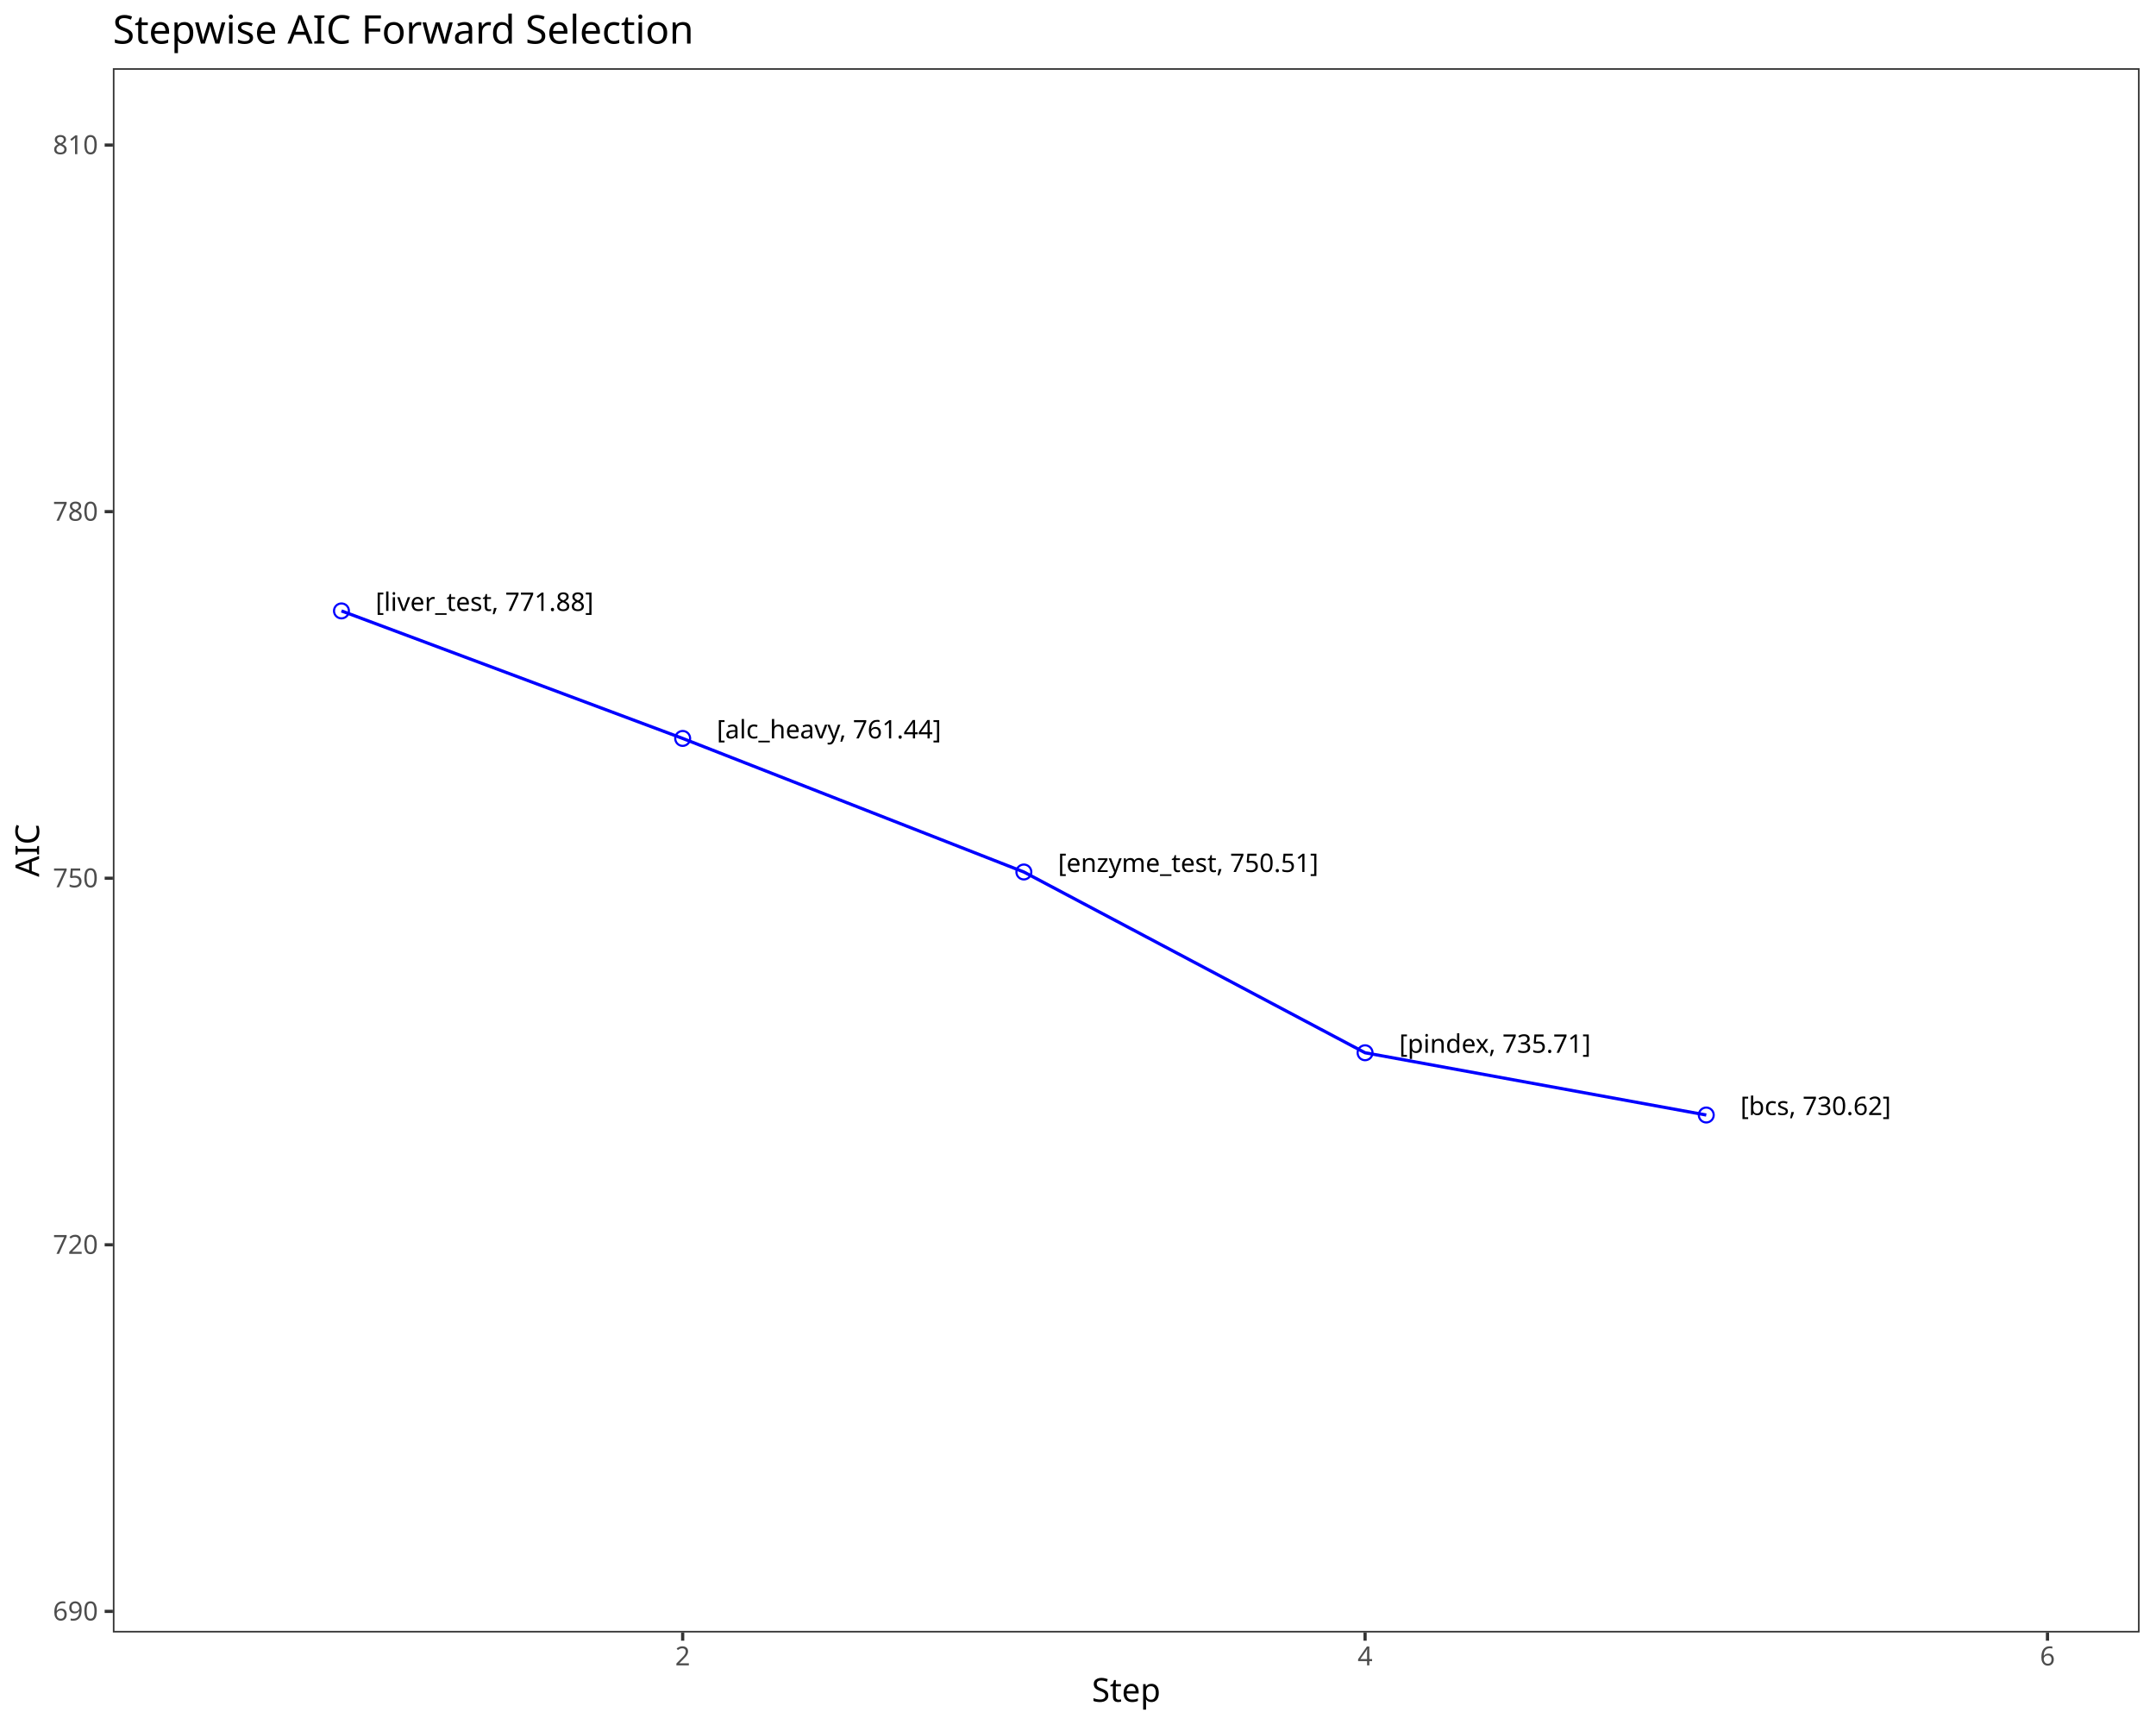
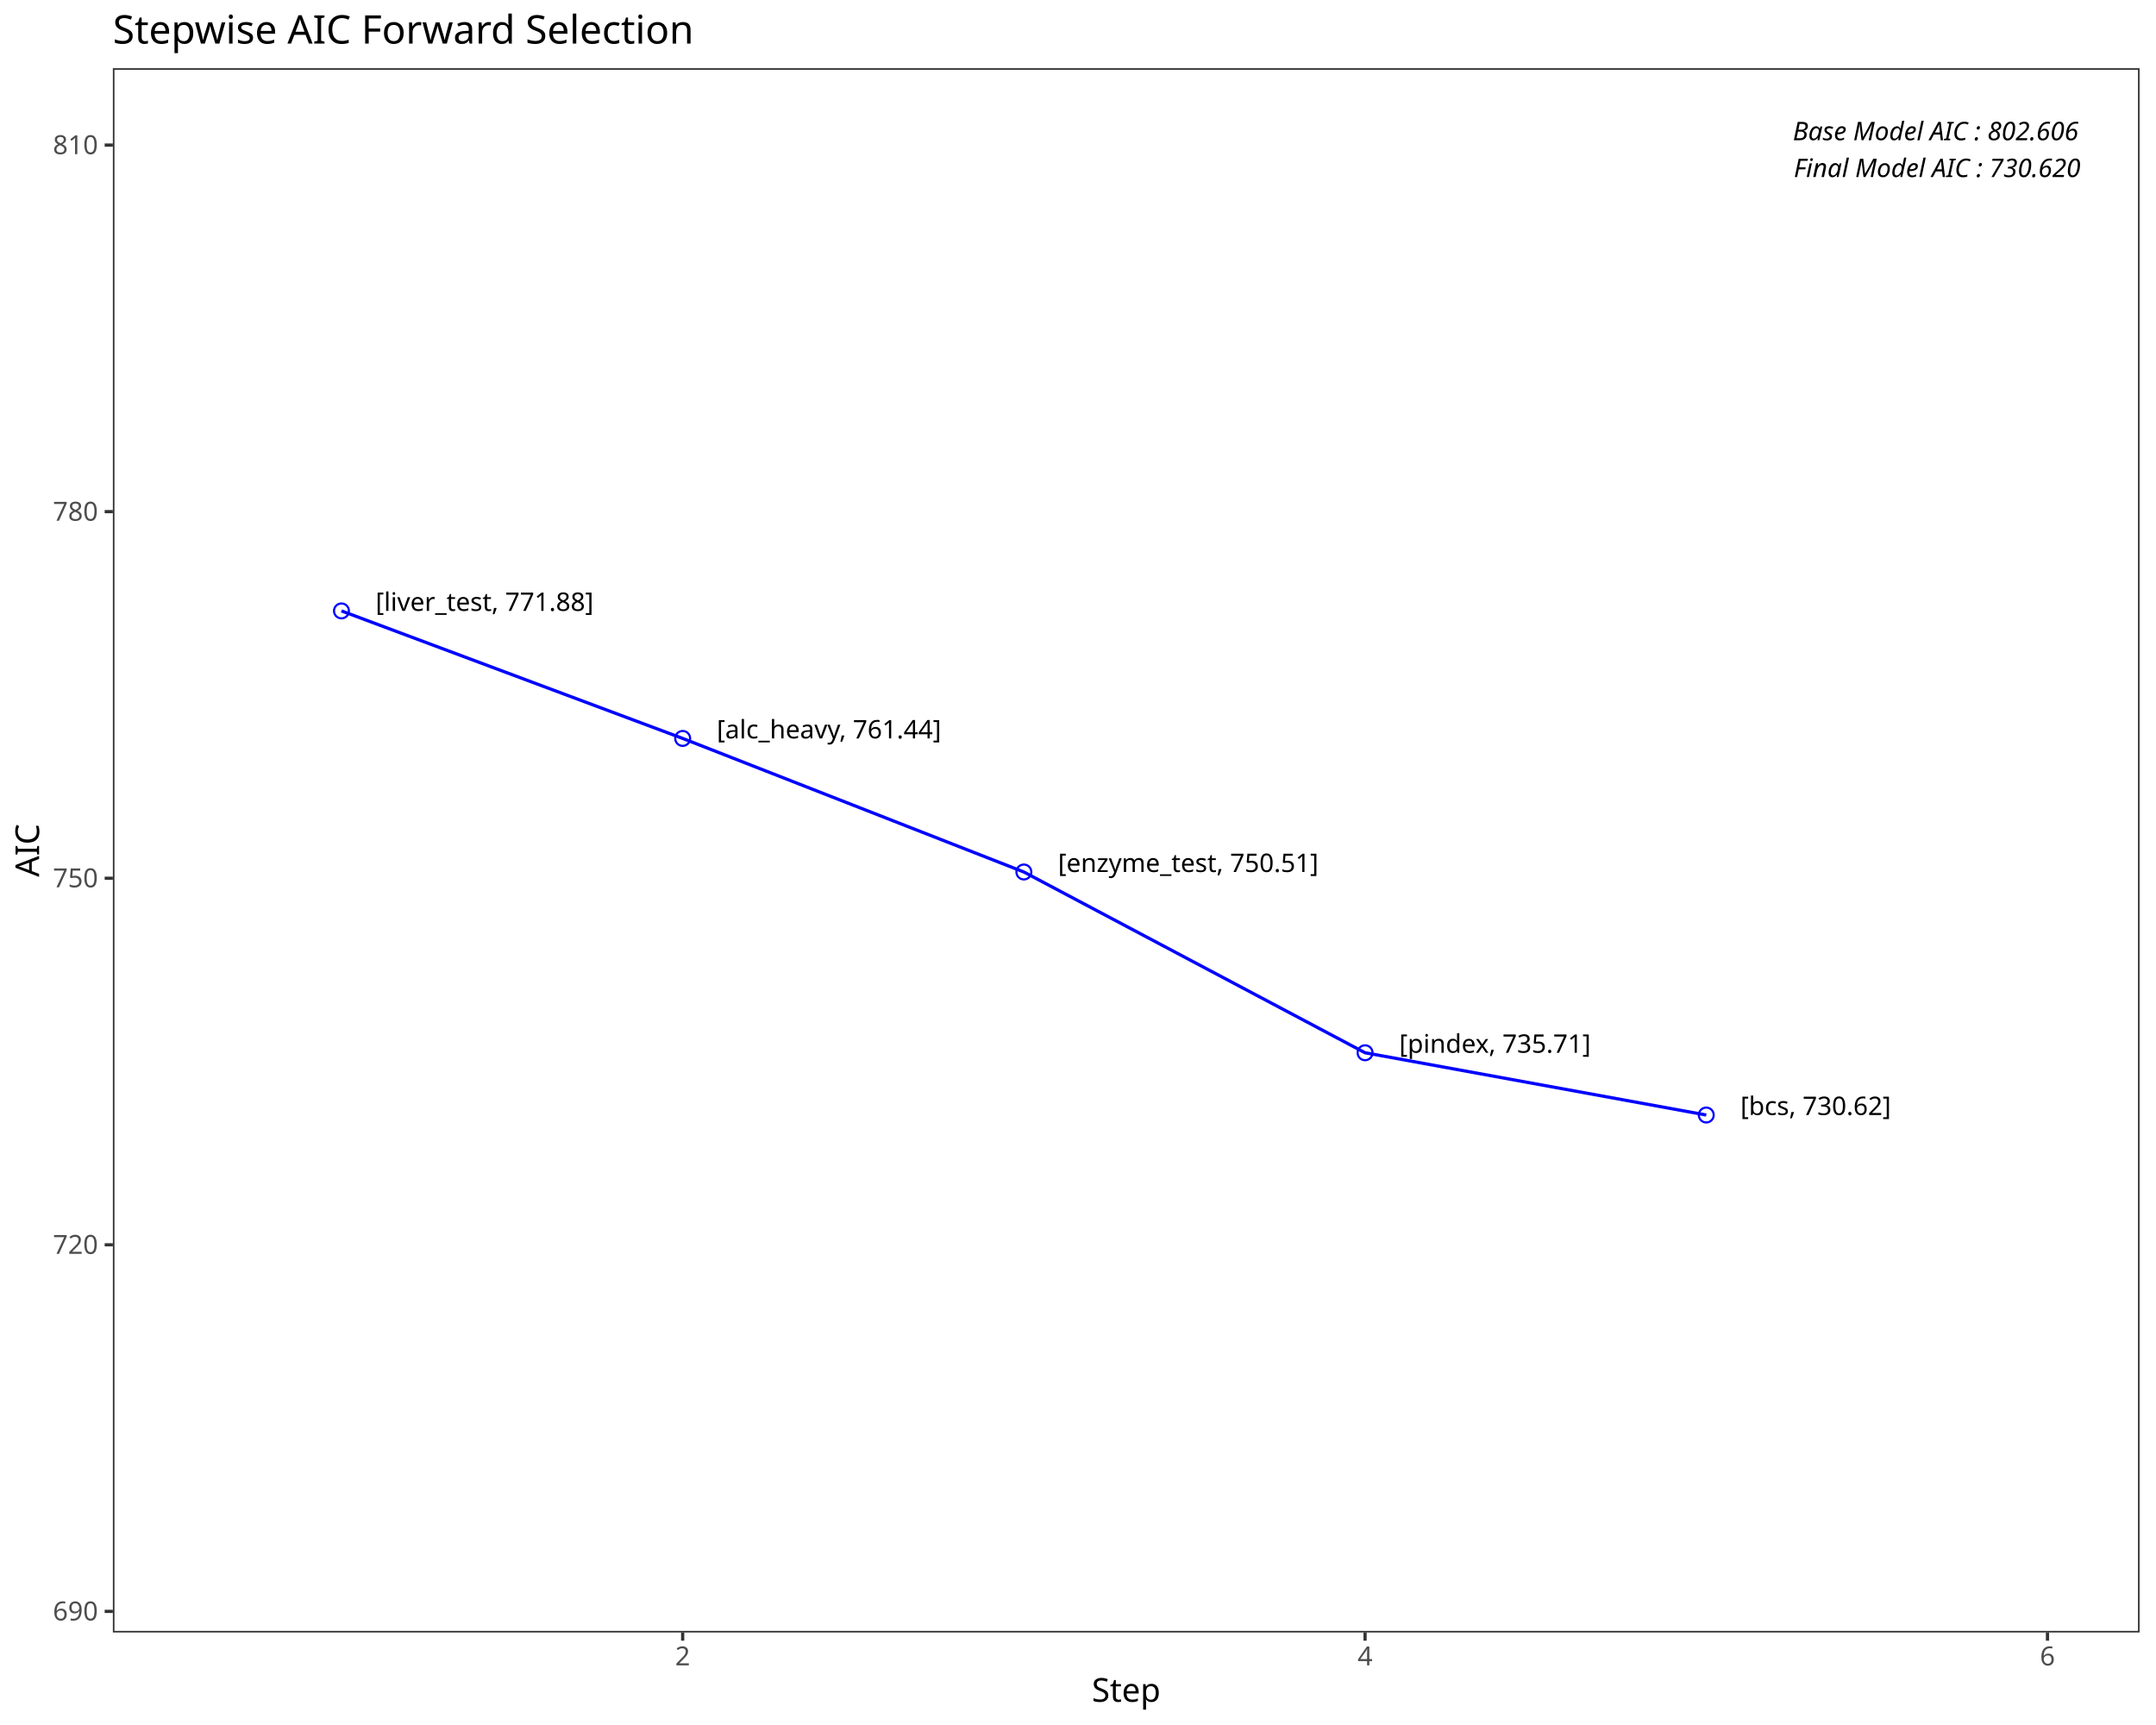
<svg xmlns="http://www.w3.org/2000/svg" class="svglite" data-engine-version="2.0" width="720.00pt" height="576.00pt" viewBox="0 0 720.00 576.00">
  <defs>
    <style type="text/css">
    .svglite line, .svglite polyline, .svglite polygon, .svglite path, .svglite rect, .svglite circle {
      fill: none;
      stroke: #000000;
      stroke-linecap: round;
      stroke-linejoin: round;
      stroke-miterlimit: 10.00;
    }
  </style>
  </defs>
  <rect width="100%" height="100%" style="stroke: none; fill: #FFFFFF;" />
  <defs>
    <clipPath id="cpMC4wMHw3MjAuMDB8MC4wMHw1NzYuMDA=">
      <rect x="0.00" y="0.00" width="720.00" height="576.00" />
    </clipPath>
  </defs>
  <g clip-path="url(#cpMC4wMHw3MjAuMDB8MC4wMHw1NzYuMDA=)">
    <rect x="0.00" y="0.00" width="720.00" height="576.00" style="stroke-width: 1.07; stroke: #FFFFFF; fill: #FFFFFF;" />
  </g>
  <defs>
    <clipPath id="cpMzcuNjl8NzE0LjUyfDIyLjc4fDU0NS4xMQ==">
      <rect x="37.69" y="22.78" width="676.83" height="522.33" />
    </clipPath>
  </defs>
  <g clip-path="url(#cpMzcuNjl8NzE0LjUyfDIyLjc4fDU0NS4xMQ==)">
    <rect x="37.69" y="22.78" width="676.83" height="522.33" style="stroke-width: 1.07; stroke: none; fill: #FFFFFF;" />
    <polyline points="114.03,203.99 227.98,246.57 341.92,291.17 455.87,351.53 569.81,372.32 " style="stroke-width: 1.07; stroke: #0000FF; stroke-linecap: butt;" />
    <circle cx="114.03" cy="203.99" r="2.49" style="stroke-width: 0.71; stroke: #0000FF;" />
    <circle cx="227.98" cy="246.57" r="2.49" style="stroke-width: 0.71; stroke: #0000FF;" />
    <circle cx="341.92" cy="291.17" r="2.49" style="stroke-width: 0.71; stroke: #0000FF;" />
    <circle cx="455.87" cy="351.53" r="2.49" style="stroke-width: 0.71; stroke: #0000FF;" />
    <circle cx="569.81" cy="372.32" r="2.49" style="stroke-width: 0.71; stroke: #0000FF;" />
    <text x="125.43" y="203.99" style="font-size: 8.54px; font-family: sans;" textLength="69.75px" lengthAdjust="spacingAndGlyphs">[liver_test, 771.88]</text>
    <text x="239.37" y="246.57" style="font-size: 8.54px; font-family: sans;" textLength="74.04px" lengthAdjust="spacingAndGlyphs">[alc_heavy, 761.44]</text>
    <text x="353.32" y="291.17" style="font-size: 8.54px; font-family: sans;" textLength="84.00px" lengthAdjust="spacingAndGlyphs">[enzyme_test, 750.51]</text>
    <text x="467.26" y="351.53" style="font-size: 8.54px; font-family: sans;" textLength="60.75px" lengthAdjust="spacingAndGlyphs">[pindex, 735.71]</text>
    <text x="581.21" y="372.32" style="font-size: 8.54px; font-family: sans;" textLength="48.88px" lengthAdjust="spacingAndGlyphs">[bcs, 730.62]</text>
+     <text x="694.11" y="46.82" text-anchor="end" style="font-size: 8.54px; font-style: italic; font-family: sans;" textLength="102.03px" lengthAdjust="spacingAndGlyphs">Base Model AIC  : 802.606</text>
+     <text x="694.78" y="59.12" text-anchor="end" style="font-size: 8.54px; font-style: italic; font-family: sans;" textLength="98.70px" lengthAdjust="spacingAndGlyphs">Final Model AIC : 730.620</text>
    <rect x="37.69" y="22.78" width="676.83" height="522.33" style="stroke-width: 1.07; stroke: #333333;" />
  </g>
  <g clip-path="url(#cpMC4wMHw3MjAuMDB8MC4wMHw1NzYuMDA=)">
    <text x="32.76" y="541.08" text-anchor="end" style="font-size: 8.80px; fill: #4D4D4D; font-family: sans;" textLength="14.68px" lengthAdjust="spacingAndGlyphs">690</text>
    <text x="32.76" y="418.68" text-anchor="end" style="font-size: 8.80px; fill: #4D4D4D; font-family: sans;" textLength="14.68px" lengthAdjust="spacingAndGlyphs">720</text>
    <text x="32.76" y="296.28" text-anchor="end" style="font-size: 8.80px; fill: #4D4D4D; font-family: sans;" textLength="14.68px" lengthAdjust="spacingAndGlyphs">750</text>
    <text x="32.76" y="173.87" text-anchor="end" style="font-size: 8.80px; fill: #4D4D4D; font-family: sans;" textLength="14.68px" lengthAdjust="spacingAndGlyphs">780</text>
    <text x="32.76" y="51.47" text-anchor="end" style="font-size: 8.80px; fill: #4D4D4D; font-family: sans;" textLength="14.68px" lengthAdjust="spacingAndGlyphs">810</text>
    <polyline points="34.95,538.06 37.69,538.06 " style="stroke-width: 1.07; stroke: #333333; stroke-linecap: butt;" />
    <polyline points="34.95,415.65 37.69,415.65 " style="stroke-width: 1.07; stroke: #333333; stroke-linecap: butt;" />
    <polyline points="34.95,293.25 37.69,293.25 " style="stroke-width: 1.07; stroke: #333333; stroke-linecap: butt;" />
    <polyline points="34.95,170.84 37.69,170.84 " style="stroke-width: 1.07; stroke: #333333; stroke-linecap: butt;" />
    <polyline points="34.95,48.44 37.69,48.44 " style="stroke-width: 1.07; stroke: #333333; stroke-linecap: butt;" />
    <polyline points="227.98,547.85 227.98,545.11 " style="stroke-width: 1.07; stroke: #333333; stroke-linecap: butt;" />
    <polyline points="455.87,547.85 455.87,545.11 " style="stroke-width: 1.07; stroke: #333333; stroke-linecap: butt;" />
    <polyline points="683.76,547.85 683.76,545.11 " style="stroke-width: 1.07; stroke: #333333; stroke-linecap: butt;" />
    <text x="227.98" y="556.10" text-anchor="middle" style="font-size: 8.80px; fill: #4D4D4D; font-family: sans;" textLength="4.89px" lengthAdjust="spacingAndGlyphs">2</text>
    <text x="455.87" y="556.10" text-anchor="middle" style="font-size: 8.80px; fill: #4D4D4D; font-family: sans;" textLength="4.89px" lengthAdjust="spacingAndGlyphs">4</text>
    <text x="683.76" y="556.10" text-anchor="middle" style="font-size: 8.80px; fill: #4D4D4D; font-family: sans;" textLength="4.89px" lengthAdjust="spacingAndGlyphs">6</text>
    <text x="376.10" y="568.24" text-anchor="middle" style="font-size: 11.00px; font-family: sans;" textLength="22.63px" lengthAdjust="spacingAndGlyphs">Step</text>
    <text transform="translate(13.05,283.95) rotate(-90)" text-anchor="middle" style="font-size: 11.00px; font-family: sans;" textLength="18.34px" lengthAdjust="spacingAndGlyphs">AIC</text>
    <text x="37.69" y="14.56" style="font-size: 13.20px; font-family: sans;" textLength="189.30px" lengthAdjust="spacingAndGlyphs">Stepwise AIC Forward Selection</text>
  </g>
</svg>
